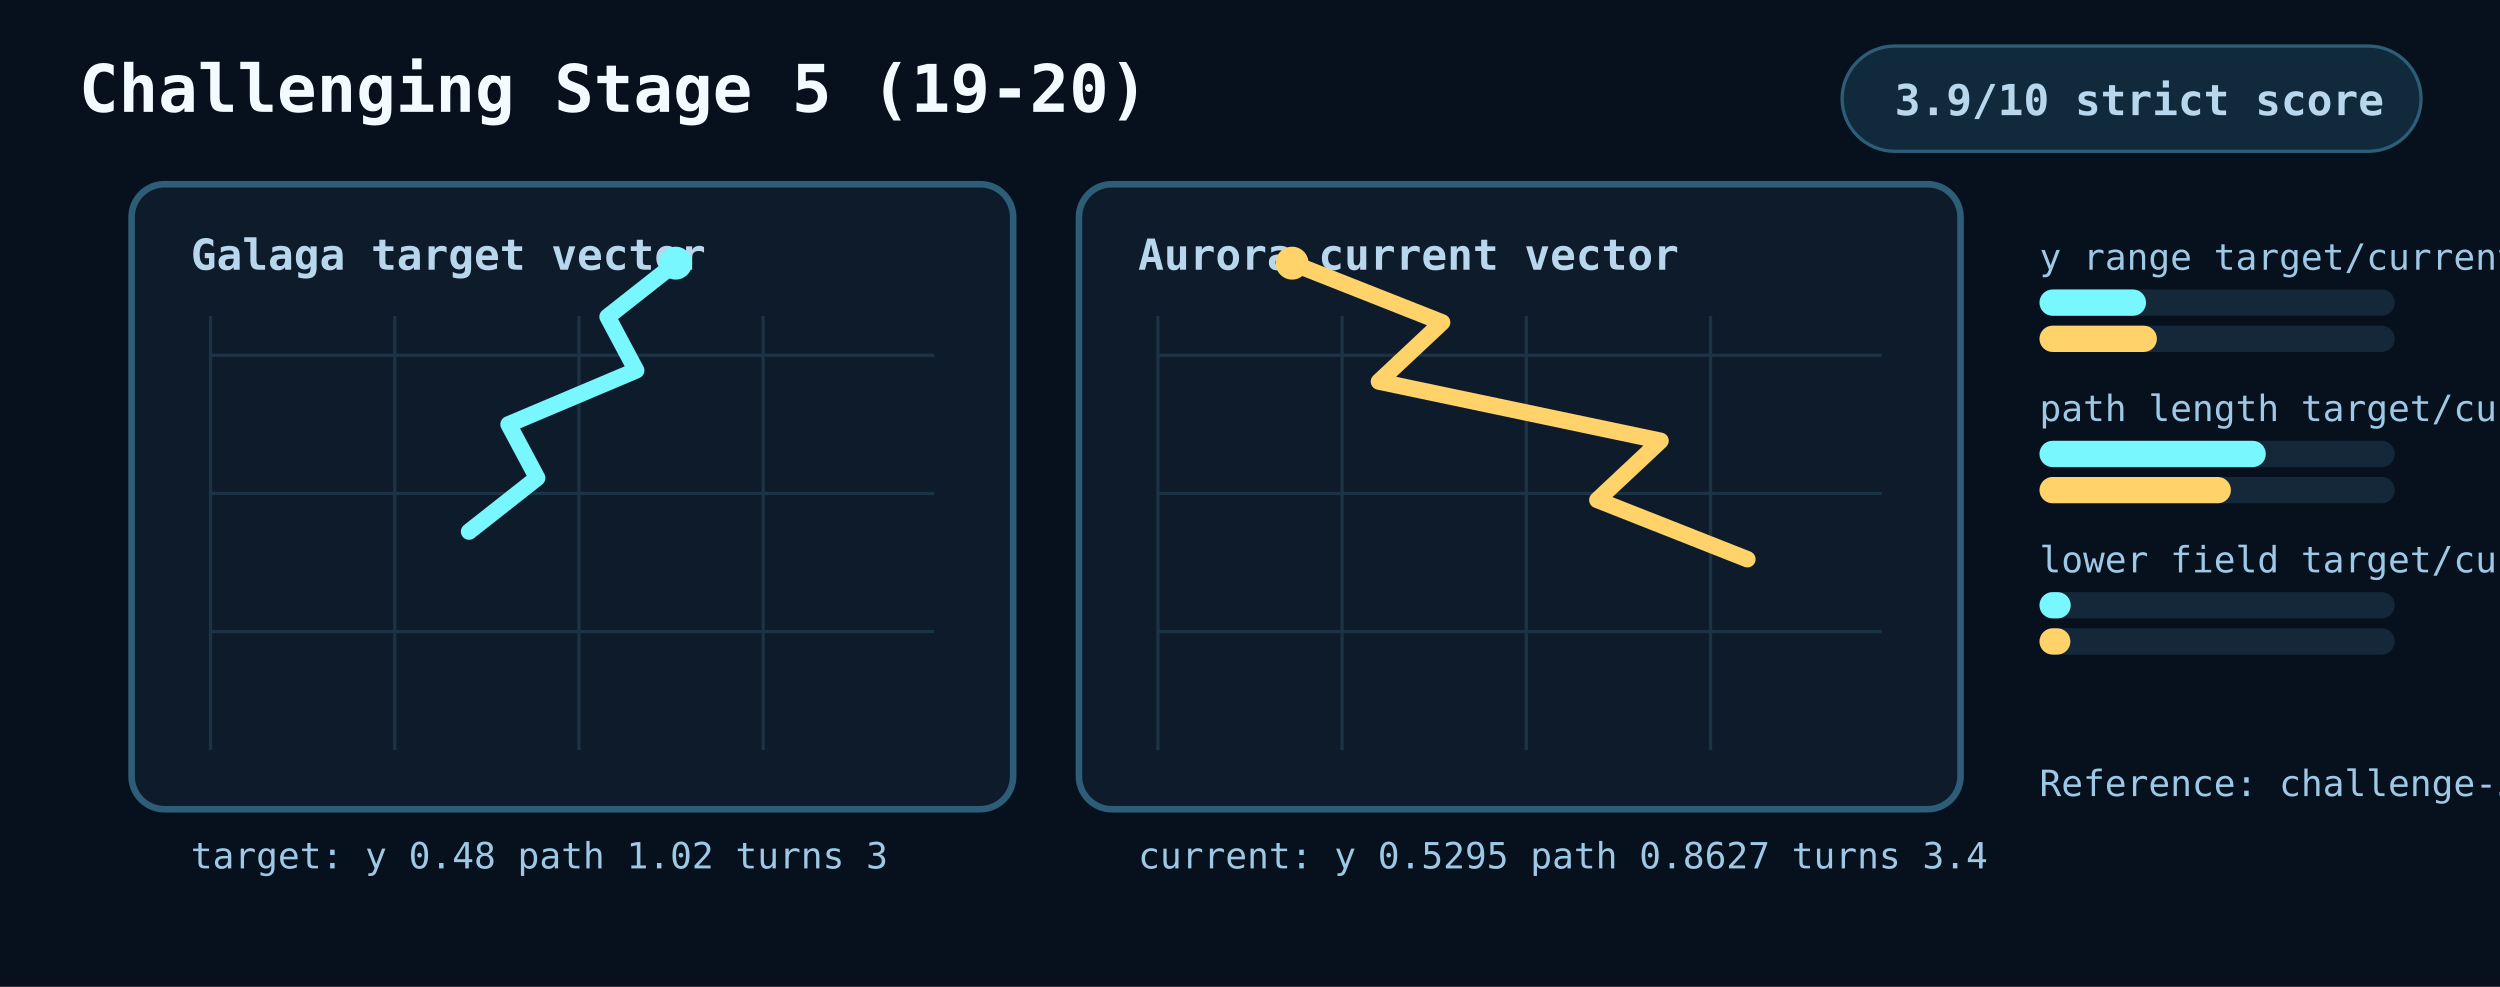
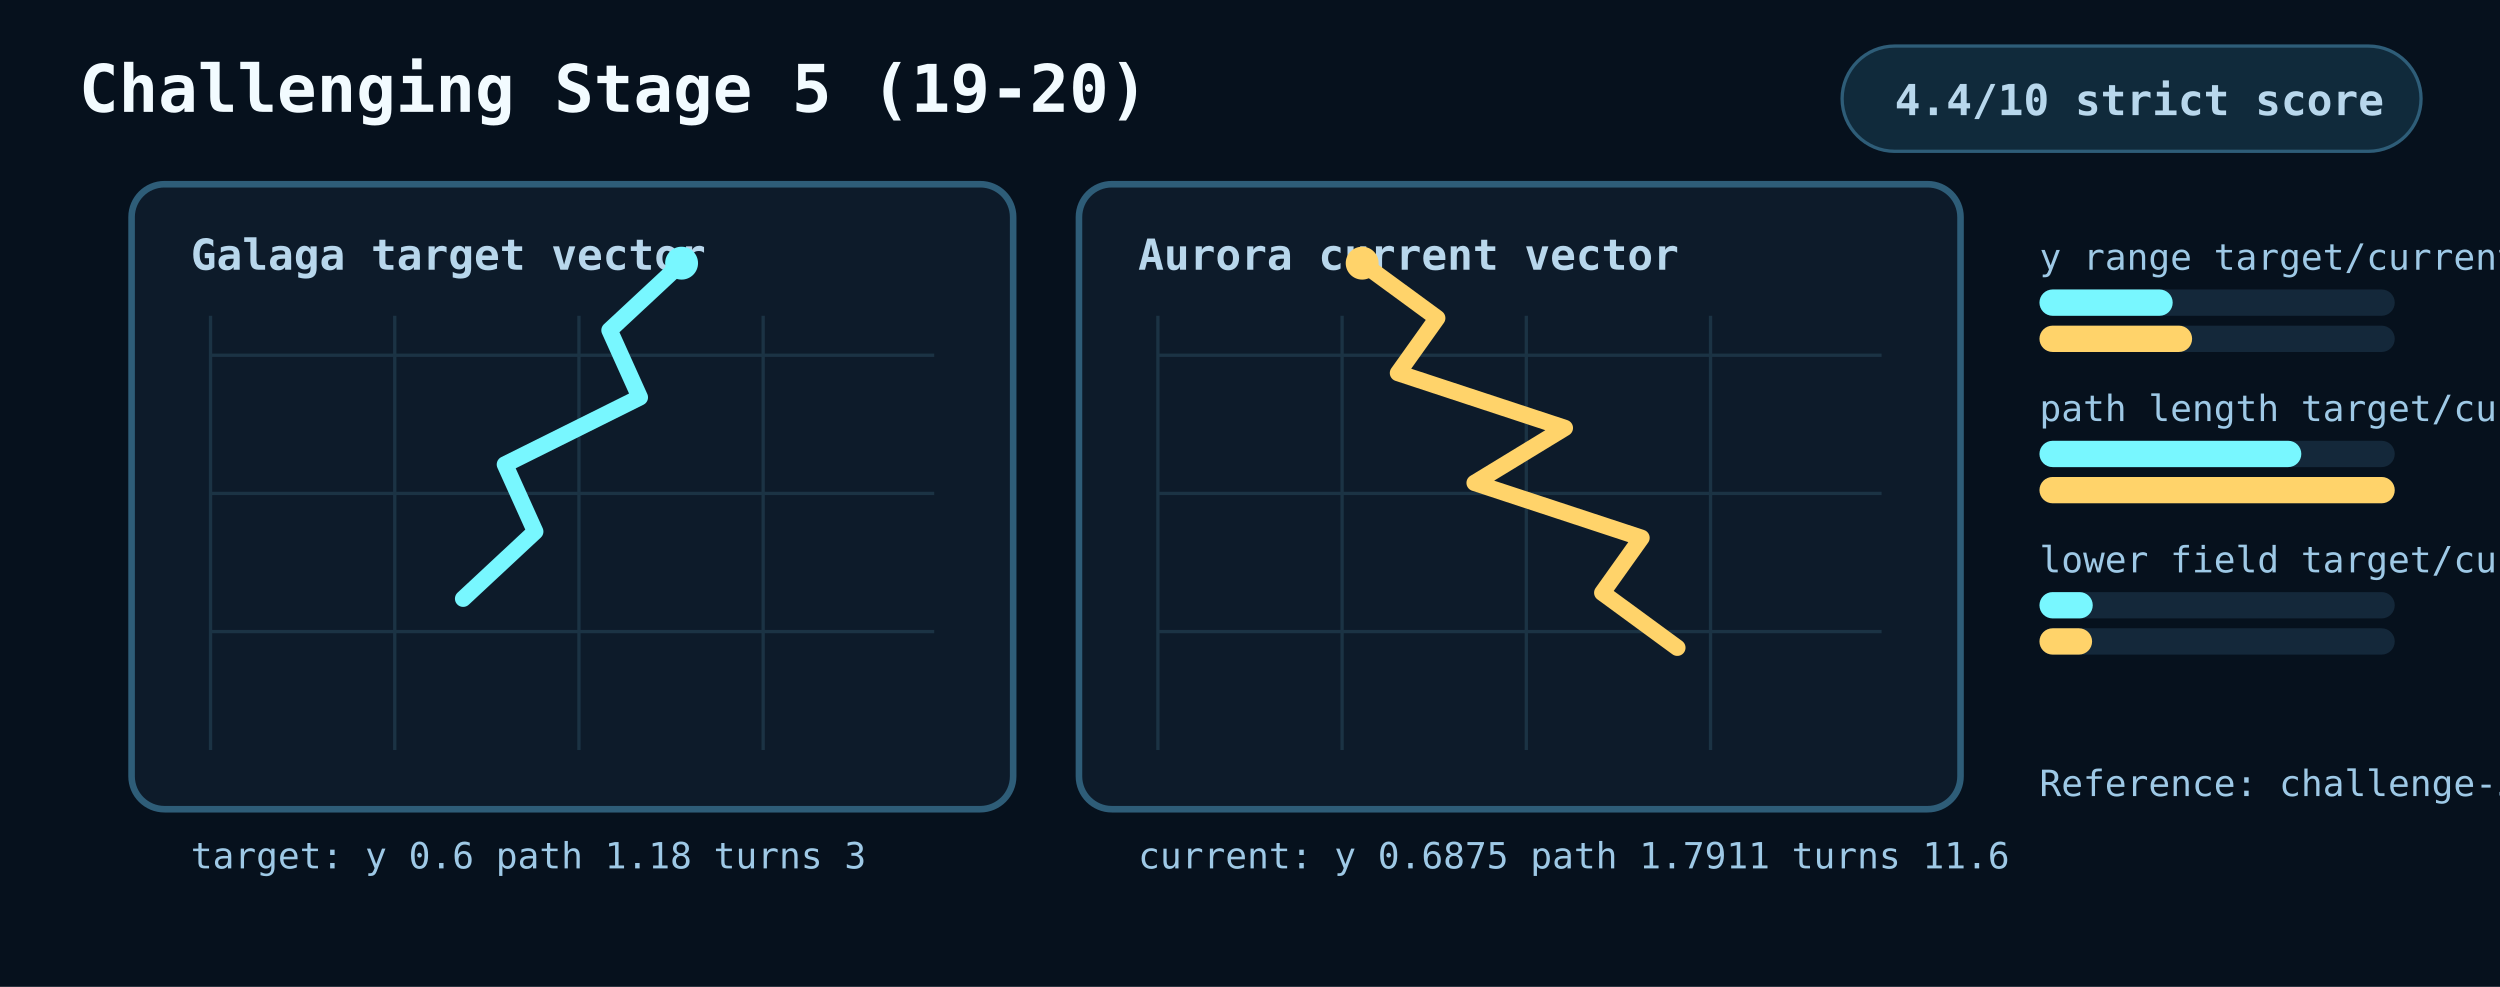
<svg xmlns="http://www.w3.org/2000/svg" width="760" height="300" viewBox="0 0 760 300" role="img" aria-labelledby="title desc">
  <style>
    .bg{fill:#06111d}.panel{fill:#0d1b2a;stroke:#2e5d78;stroke-width:2}.grid{stroke:#1b3344;stroke-width:1}.target{fill:none;stroke:#78f7ff;stroke-width:5;stroke-linecap:round;stroke-linejoin:round}.current{fill:none;stroke:#ffd36a;stroke-width:5;stroke-linecap:round;stroke-linejoin:round}.dotT{fill:#78f7ff}.dotC{fill:#ffd36a}.text{fill:#f2fbff;font:700 20px ui-monospace,Menlo,monospace}.small{fill:#b8d7ec;font:700 13px ui-monospace,Menlo,monospace}.tiny{fill:#9ec9e6;font:11px ui-monospace,Menlo,monospace}.barBg{fill:#14283a}.targetBar{fill:#78f7ff}.currentBar{fill:#ffd36a}.pill{fill:#102a3b;stroke:#2e5d78}
  </style>
  <rect class="bg" x="0" y="0" width="760" height="300" />
  <text class="text" x="24" y="34">Challenging Stage 5 (19-20)</text>
  <rect class="pill" x="560" y="14" width="176" height="32" rx="16" />
-   <text class="small" x="576" y="35">3.9/10 strict score</text>
+   <text class="small" x="576" y="35">4.4/10 strict score</text>
  <rect class="panel" x="40" y="56" width="268" height="190" rx="10" />
  <rect class="panel" x="328" y="56" width="268" height="190" rx="10" />
  <text class="small" x="58" y="82">Galaga target vector</text>
  <text class="small" x="346" y="82">Aurora current vector</text>
  <line class="grid" x1="64" y1="96" x2="64" y2="228" />
  <line class="grid" x1="352" y1="96" x2="352" y2="228" />
  <line class="grid" x1="120" y1="96" x2="120" y2="228" />
  <line class="grid" x1="408" y1="96" x2="408" y2="228" />
  <line class="grid" x1="176" y1="96" x2="176" y2="228" />
  <line class="grid" x1="464" y1="96" x2="464" y2="228" />
  <line class="grid" x1="232" y1="96" x2="232" y2="228" />
  <line class="grid" x1="520" y1="96" x2="520" y2="228" />
  <line class="grid" x1="64" y1="108" x2="284" y2="108" />
  <line class="grid" x1="352" y1="108" x2="572" y2="108" />
  <line class="grid" x1="64" y1="150" x2="284" y2="150" />
  <line class="grid" x1="352" y1="150" x2="572" y2="150" />
  <line class="grid" x1="64" y1="192" x2="284" y2="192" />
  <line class="grid" x1="352" y1="192" x2="572" y2="192" />
-   <polyline class="target" points="205.4,80 184.7,96.3 193.4,112.6 154.6,129 163.3,145.3 142.6,161.6" />
-   <polyline class="current" points="392.8,80 438.4,98 419.2,116 504.8,134 485.6,152 531.2,170" />
-   <circle class="dotT" cx="205.4" cy="80" r="5" />
-   <circle class="dotC" cx="392.8" cy="80" r="5" />
-   <text class="tiny" x="58" y="264">target: y 0.48 path 1.02 turns 3</text>
-   <text class="tiny" x="346" y="264">current: y 0.5295 path 0.8627 turns 3.4</text>
+   <polyline class="target" points="207.2,80 185.3,100.4 194.5,120.8 153.5,141.2 162.7,161.6 140.8,182" />
+   <polyline class="current" points="414.1,80 436.9,96.7 425,113.4 475.7,130.1 448.3,146.8 499,163.5 487.1,180.2 509.9,196.9" />
+   <circle class="dotT" cx="207.2" cy="80" r="5" />
+   <circle class="dotC" cx="414.1" cy="80" r="5" />
+   <text class="tiny" x="58" y="264">target: y 0.6 path 1.18 turns 3</text>
+   <text class="tiny" x="346" y="264">current: y 0.6875 path 1.7911 turns 11.6</text>
  <g>
    <text x="620" y="82" class="tiny">y range target/current</text>
    <rect x="620" y="88" width="108" height="8" rx="4" class="barBg" />
-     <rect x="620" y="88" width="32.4" height="8" rx="4" class="targetBar" />
+     <rect x="620" y="88" width="40.5" height="8" rx="4" class="targetBar" />
    <rect x="620" y="99" width="108" height="8" rx="4" class="barBg" />
-     <rect x="620" y="99" width="35.7" height="8" rx="4" class="currentBar" />
+     <rect x="620" y="99" width="46.4" height="8" rx="4" class="currentBar" />
  </g>
  <g>
    <text x="620" y="128" class="tiny">path length target/current</text>
    <rect x="620" y="134" width="108" height="8" rx="4" class="barBg" />
-     <rect x="620" y="134" width="68.8" height="8" rx="4" class="targetBar" />
+     <rect x="620" y="134" width="79.6" height="8" rx="4" class="targetBar" />
    <rect x="620" y="145" width="108" height="8" rx="4" class="barBg" />
-     <rect x="620" y="145" width="58.2" height="8" rx="4" class="currentBar" />
+     <rect x="620" y="145" width="108" height="8" rx="4" class="currentBar" />
  </g>
  <g>
    <text x="620" y="174" class="tiny">lower field target/current</text>
    <rect x="620" y="180" width="108" height="8" rx="4" class="barBg" />
-     <rect x="620" y="180" width="9.5" height="8" rx="4" class="targetBar" />
+     <rect x="620" y="180" width="16.2" height="8" rx="4" class="targetBar" />
    <rect x="620" y="191" width="108" height="8" rx="4" class="barBg" />
-     <rect x="620" y="191" width="9.4" height="8" rx="4" class="currentBar" />
+     <rect x="620" y="191" width="16" height="8" rx="4" class="currentBar" />
  </g>
-   <text class="tiny" x="620" y="242">Reference: challenge-5-pink-green-cascade-group-1</text>
+   <text class="tiny" x="620" y="242">Reference: challenge-5-pink-green-cascade-group-4</text>
</svg>
